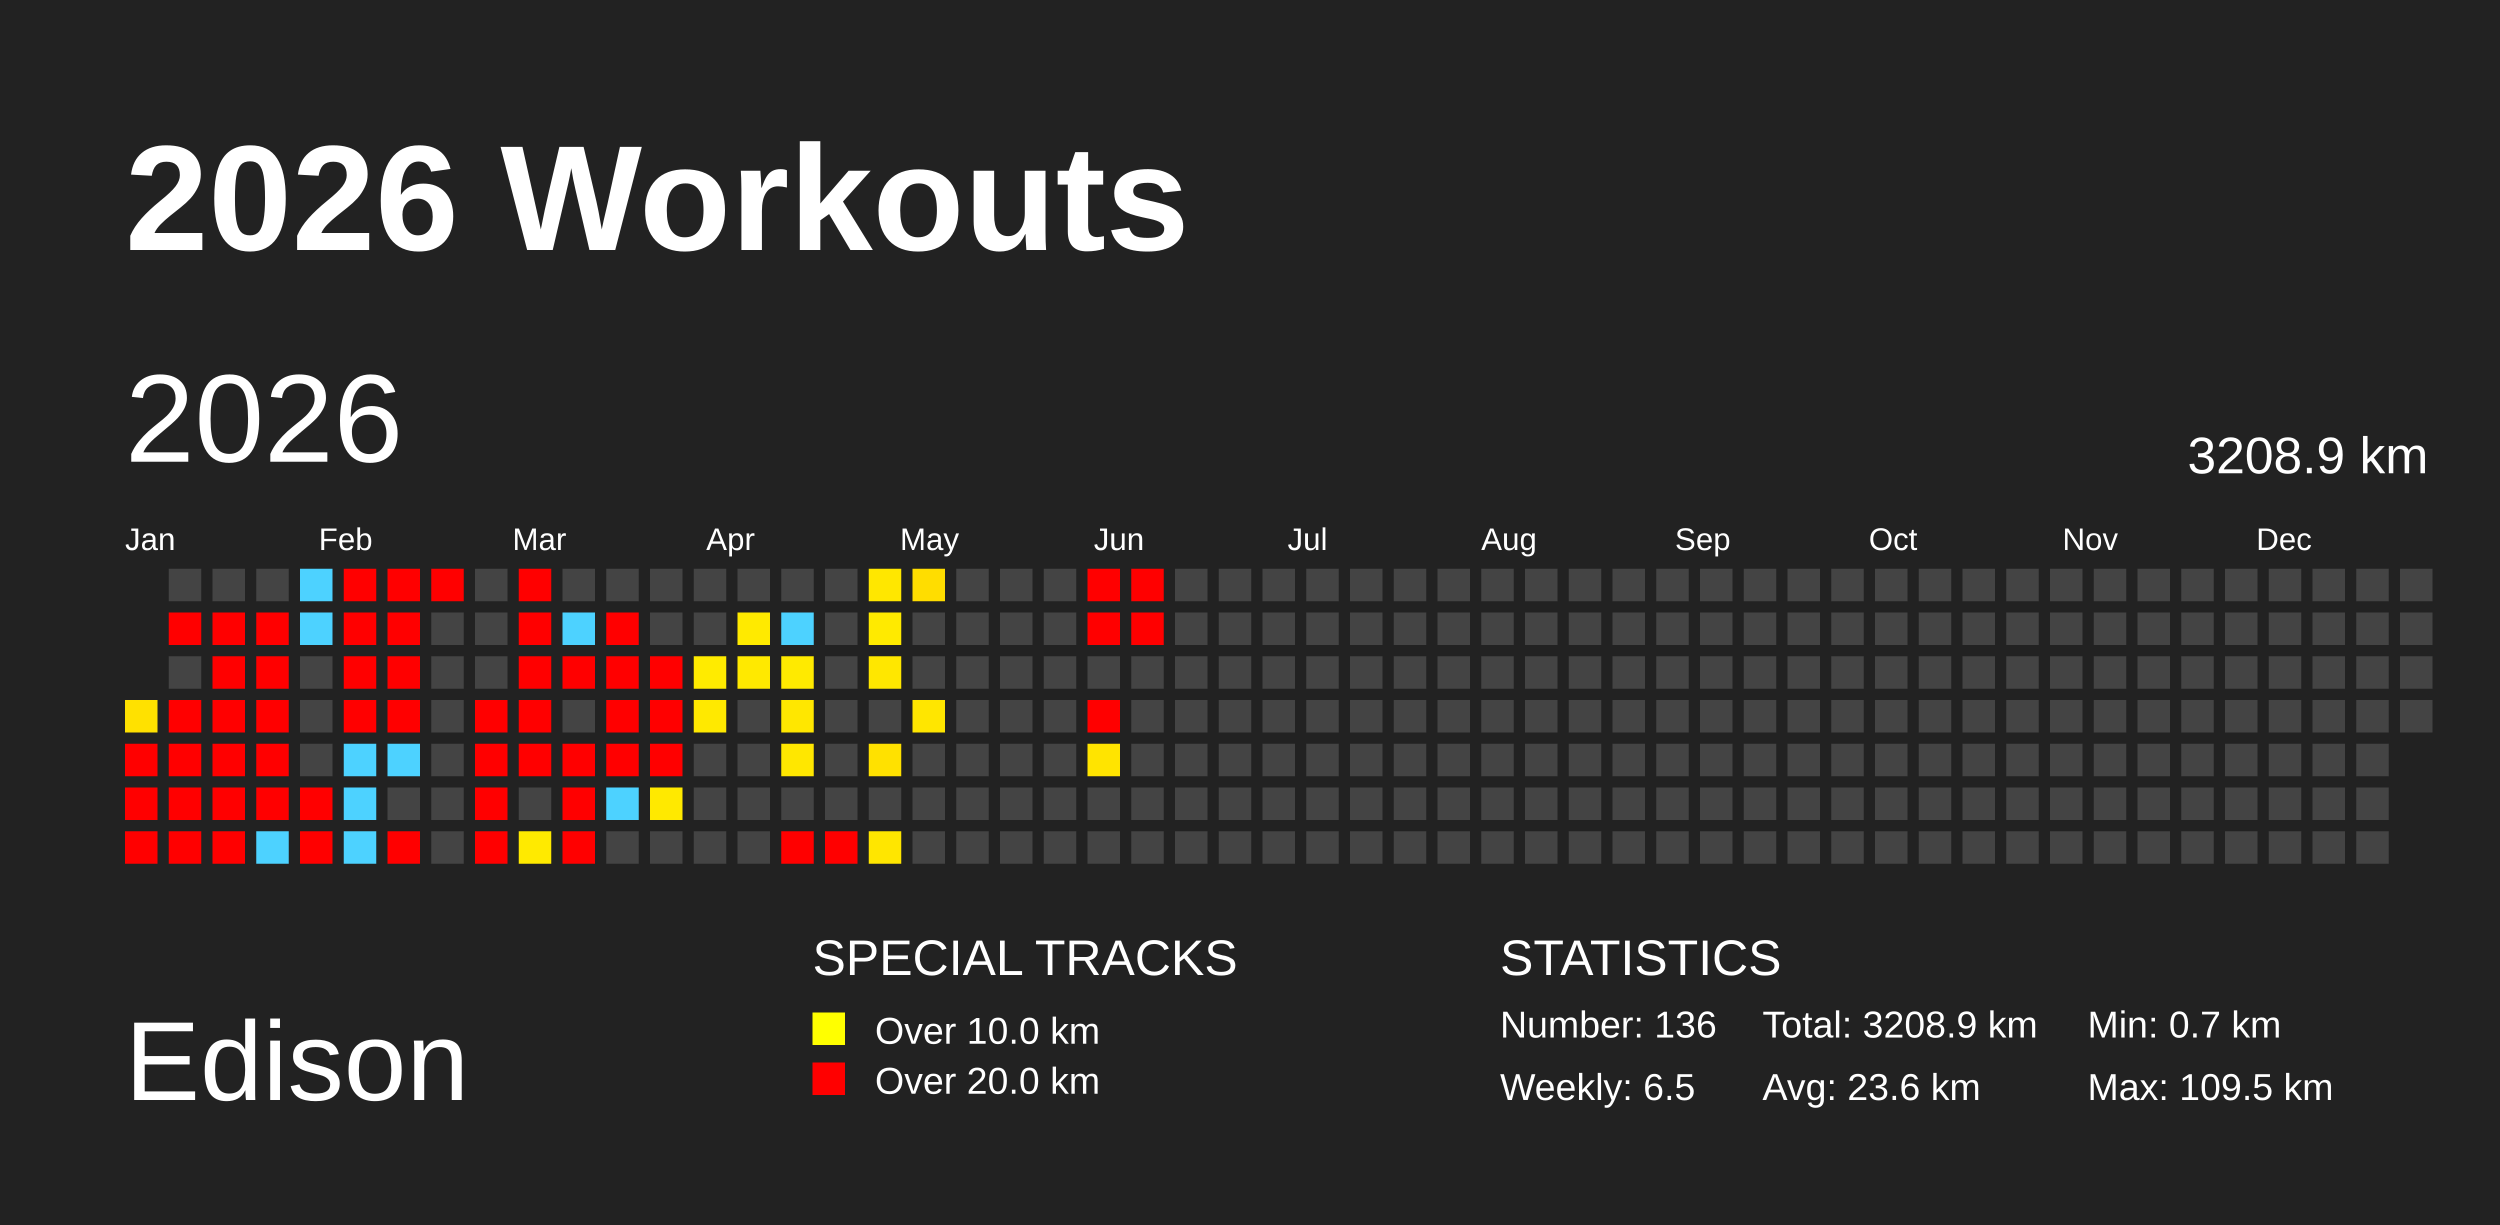
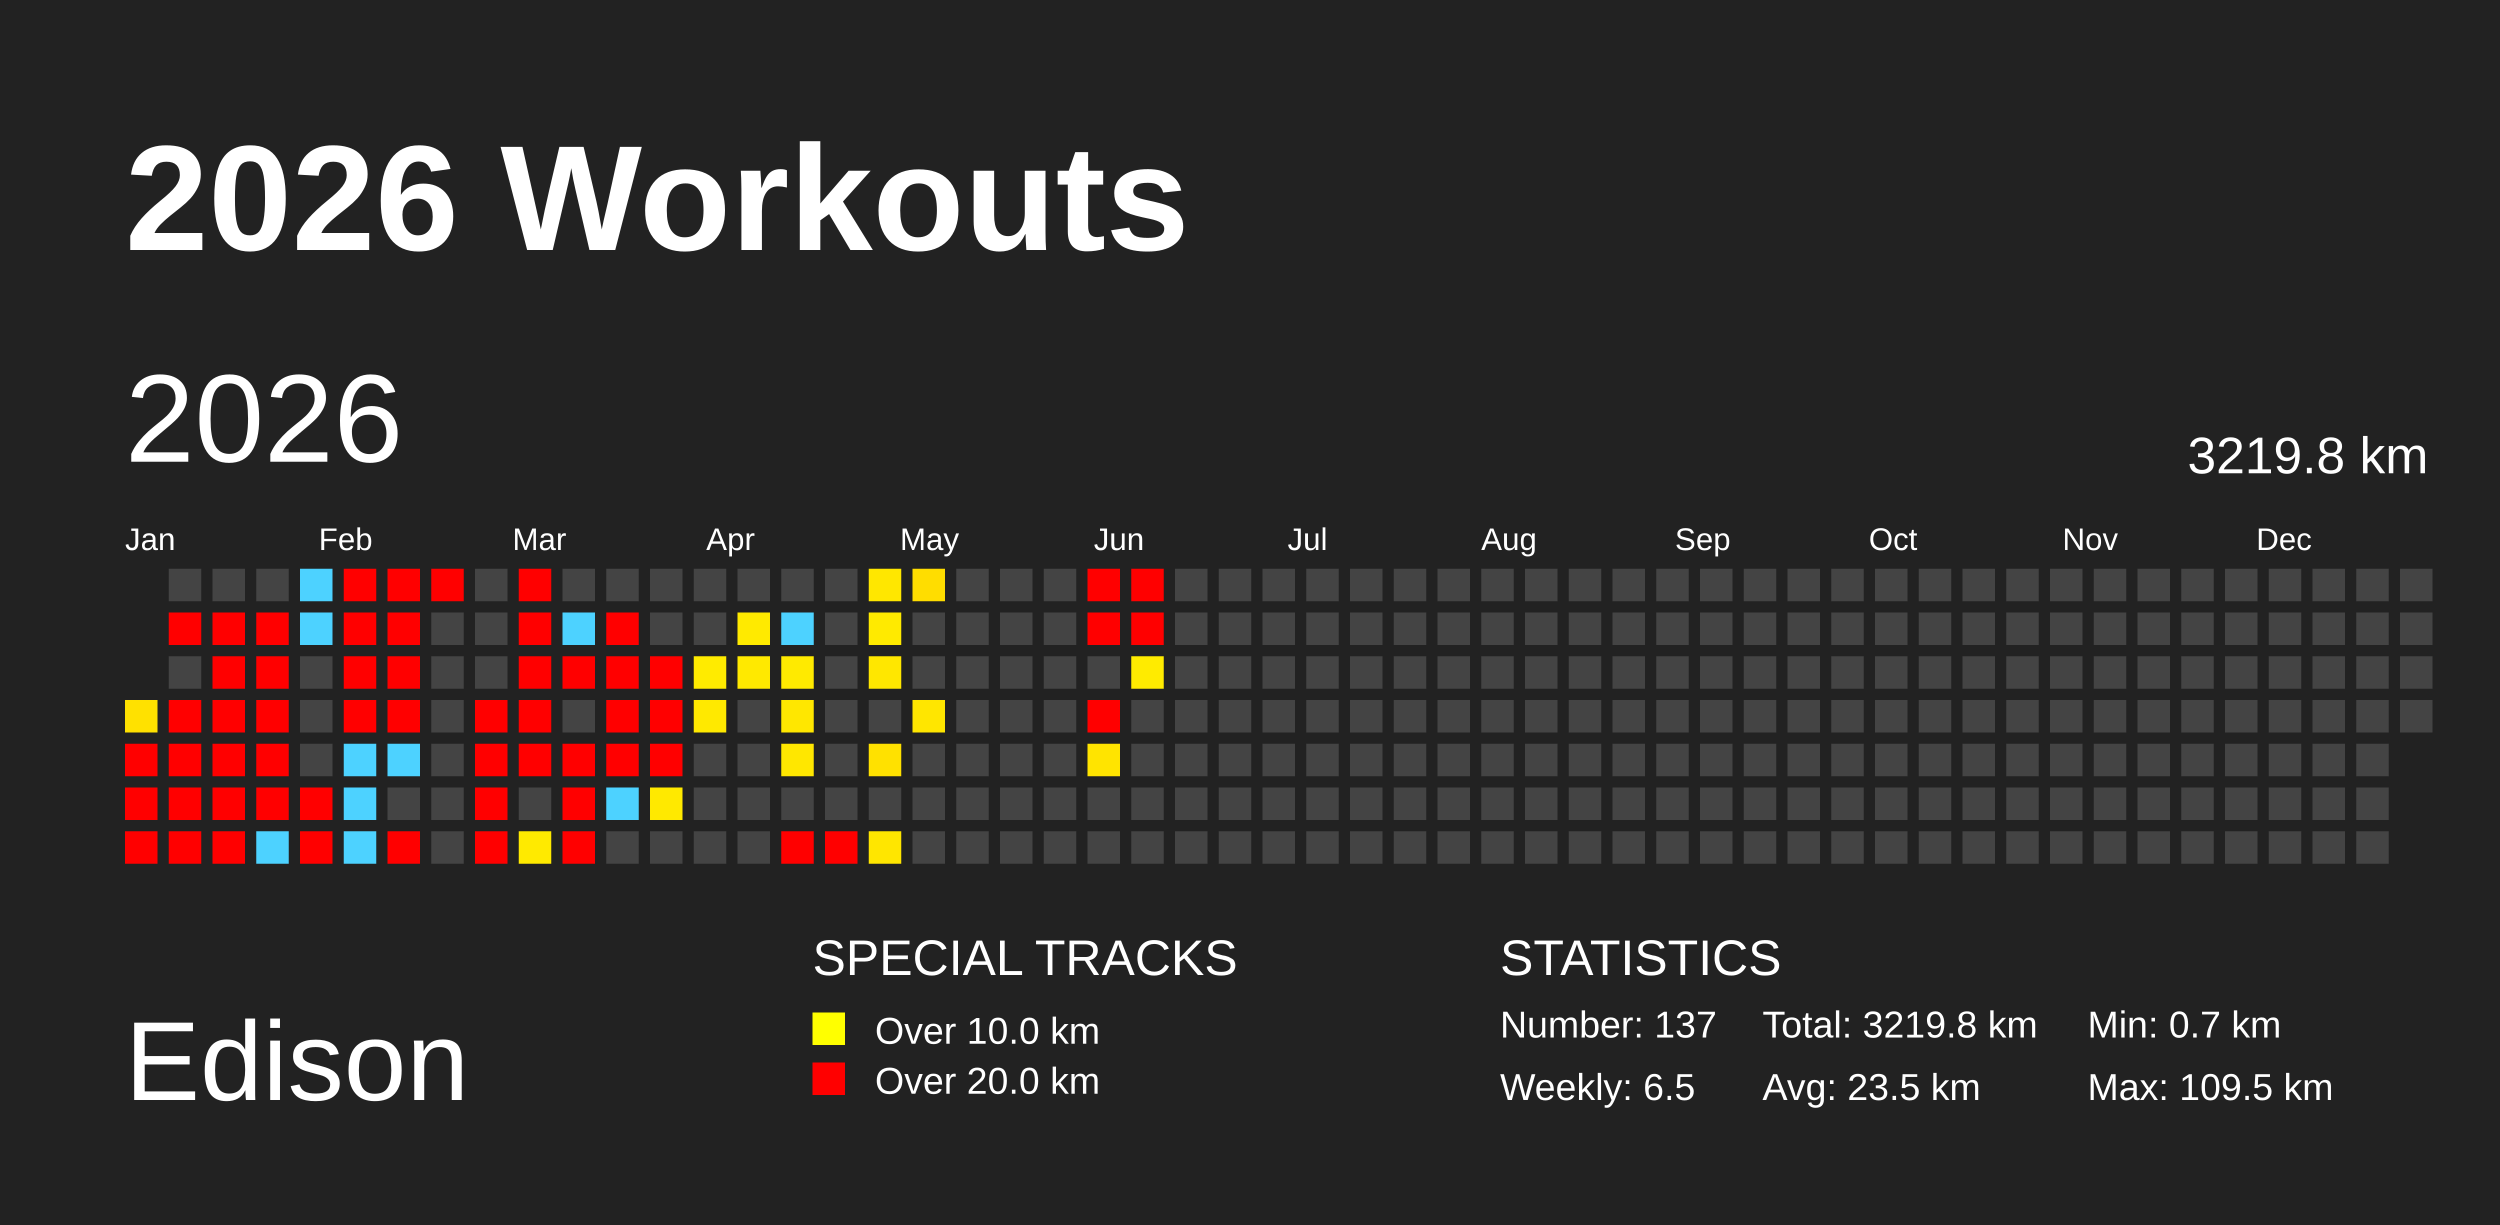
<svg xmlns="http://www.w3.org/2000/svg" baseProfile="full" height="98mm" version="1.1" viewBox="0,0,200,98" width="200mm">
  <defs />
  <rect fill="#222222" height="98" width="200" x="0" y="0" />
  <text fill="#FFFFFF" style="font-size:12px; font-family:Arial; font-weight:bold;" x="10" y="20">2026 Workouts</text>
  <text fill="#FFFFFF" style="font-size:9px; font-family:Arial" x="10" y="88">Edison</text>
  <text fill="#FFFFFF" style="font-size:4px; font-family:Arial" x="65" y="78">SPECIAL TRACKS</text>
  <rect fill="yellow" height="2.6" width="2.6" x="65" y="81" />
  <text fill="#FFFFFF" style="font-size:3px; font-family:Arial" x="70" y="83.5">Over 10.0 km</text>
  <rect fill="red" height="2.6" width="2.6" x="65" y="85" />
  <text fill="#FFFFFF" style="font-size:3px; font-family:Arial" x="70" y="87.5">Over 20.0 km</text>
  <text fill="#FFFFFF" style="font-size:4px; font-family:Arial" x="120" y="78">STATISTICS</text>
-   <text fill="#FFFFFF" style="font-size:3px; font-family:Arial" x="120" y="83">Number: 136</text>
+   <text fill="#FFFFFF" style="font-size:3px; font-family:Arial" x="120" y="83">Number: 137</text>
  <text fill="#FFFFFF" style="font-size:3px; font-family:Arial" x="120" y="88">Weekly: 6.5</text>
-   <text fill="#FFFFFF" style="font-size:3px; font-family:Arial" x="141" y="83">Total: 3208.9 km</text>
-   <text fill="#FFFFFF" style="font-size:3px; font-family:Arial" x="141" y="88">Avg: 23.6 km</text>
+   <text fill="#FFFFFF" style="font-size:3px; font-family:Arial" x="141" y="83">Total: 3219.8 km</text>
+   <text fill="#FFFFFF" style="font-size:3px; font-family:Arial" x="141" y="88">Avg: 23.5 km</text>
  <text fill="#FFFFFF" style="font-size:3px; font-family:Arial" x="167" y="83">Min: 0.7 km</text>
  <text fill="#FFFFFF" style="font-size:3px; font-family:Arial" x="167" y="88">Max: 109.5 km</text>
  <text dominant-baseline="hanging" fill="#FFFFFF" style="font-size:10.0px; font-family:Arial;" x="10" y="30">2026</text>
-   <text dominant-baseline="hanging" fill="#FFFFFF" style="font-size:4.125px; font-family:Arial;" x="175" y="35">3208.9 km</text>
+   <text dominant-baseline="hanging" fill="#FFFFFF" style="font-size:4.125px; font-family:Arial;" x="175" y="35">3219.8 km</text>
  <text fill="#FFFFFF" style="font-size:2.5px; font-family:Arial" x="10.0" y="44">Jan</text>
  <text fill="#FFFFFF" style="font-size:2.5px; font-family:Arial" x="25.5" y="44">Feb</text>
  <text fill="#FFFFFF" style="font-size:2.5px; font-family:Arial" x="41.0" y="44">Mar</text>
  <text fill="#FFFFFF" style="font-size:2.5px; font-family:Arial" x="56.5" y="44">Apr</text>
  <text fill="#FFFFFF" style="font-size:2.5px; font-family:Arial" x="72.0" y="44">May</text>
  <text fill="#FFFFFF" style="font-size:2.5px; font-family:Arial" x="87.5" y="44">Jun</text>
  <text fill="#FFFFFF" style="font-size:2.5px; font-family:Arial" x="103.0" y="44">Jul</text>
  <text fill="#FFFFFF" style="font-size:2.5px; font-family:Arial" x="118.5" y="44">Aug</text>
  <text fill="#FFFFFF" style="font-size:2.5px; font-family:Arial" x="134.0" y="44">Sep</text>
  <text fill="#FFFFFF" style="font-size:2.5px; font-family:Arial" x="149.5" y="44">Oct</text>
  <text fill="#FFFFFF" style="font-size:2.5px; font-family:Arial" x="165.0" y="44">Nov</text>
  <text fill="#FFFFFF" style="font-size:2.5px; font-family:Arial" x="180.5" y="44">Dec</text>
  <rect fill="#ffe100" height="2.6" width="2.6" x="10.0" y="56.0" />
  <rect fill="red" height="2.6" width="2.6" x="10.0" y="59.5" />
  <rect fill="red" height="2.6" width="2.6" x="10.0" y="63.0" />
  <rect fill="red" height="2.6" width="2.6" x="10.0" y="66.5" />
  <rect fill="#444444" height="2.6" width="2.6" x="13.5" y="45.5" />
  <rect fill="red" height="2.6" width="2.6" x="13.5" y="49.0" />
  <rect fill="#444444" height="2.6" width="2.6" x="13.5" y="52.5" />
  <rect fill="red" height="2.6" width="2.6" x="13.5" y="56.0" />
  <rect fill="red" height="2.6" width="2.6" x="13.5" y="59.5" />
  <rect fill="red" height="2.6" width="2.6" x="13.5" y="63.0" />
  <rect fill="red" height="2.6" width="2.6" x="13.5" y="66.5" />
  <rect fill="#444444" height="2.6" width="2.6" x="17.0" y="45.5" />
  <rect fill="red" height="2.6" width="2.6" x="17.0" y="49.0" />
  <rect fill="red" height="2.6" width="2.6" x="17.0" y="52.5" />
  <rect fill="red" height="2.6" width="2.6" x="17.0" y="56.0" />
  <rect fill="red" height="2.6" width="2.6" x="17.0" y="59.5" />
  <rect fill="red" height="2.6" width="2.6" x="17.0" y="63.0" />
  <rect fill="red" height="2.6" width="2.6" x="17.0" y="66.5" />
  <rect fill="#444444" height="2.6" width="2.6" x="20.5" y="45.5" />
  <rect fill="red" height="2.6" width="2.6" x="20.5" y="49.0" />
  <rect fill="red" height="2.6" width="2.6" x="20.5" y="52.5" />
  <rect fill="red" height="2.6" width="2.6" x="20.5" y="56.0" />
  <rect fill="red" height="2.6" width="2.6" x="20.5" y="59.5" />
  <rect fill="red" height="2.6" width="2.6" x="20.5" y="63.0" />
  <rect fill="#4dd2ff" height="2.6" width="2.6" x="20.5" y="66.5" />
  <rect fill="#4dd2ff" height="2.6" width="2.6" x="24.0" y="45.5" />
  <rect fill="#4dd2ff" height="2.6" width="2.6" x="24.0" y="49.0" />
  <rect fill="#444444" height="2.6" width="2.6" x="24.0" y="52.5" />
  <rect fill="#444444" height="2.6" width="2.6" x="24.0" y="56.0" />
  <rect fill="#444444" height="2.6" width="2.6" x="24.0" y="59.5" />
  <rect fill="red" height="2.6" width="2.6" x="24.0" y="63.0" />
  <rect fill="red" height="2.6" width="2.6" x="24.0" y="66.5" />
  <rect fill="red" height="2.6" width="2.6" x="27.5" y="45.5" />
  <rect fill="red" height="2.6" width="2.6" x="27.5" y="49.0" />
  <rect fill="red" height="2.6" width="2.6" x="27.5" y="52.5" />
  <rect fill="red" height="2.6" width="2.6" x="27.5" y="56.0" />
  <rect fill="#4dd2ff" height="2.6" width="2.6" x="27.5" y="59.5" />
  <rect fill="#4dd2ff" height="2.6" width="2.6" x="27.5" y="63.0" />
  <rect fill="#4dd2ff" height="2.6" width="2.6" x="27.5" y="66.5" />
  <rect fill="red" height="2.6" width="2.6" x="31.0" y="45.5" />
  <rect fill="red" height="2.6" width="2.6" x="31.0" y="49.0" />
  <rect fill="red" height="2.6" width="2.6" x="31.0" y="52.5" />
  <rect fill="red" height="2.6" width="2.6" x="31.0" y="56.0" />
  <rect fill="#4dd2ff" height="2.6" width="2.6" x="31.0" y="59.5" />
  <rect fill="#444444" height="2.6" width="2.6" x="31.0" y="63.0" />
  <rect fill="red" height="2.6" width="2.6" x="31.0" y="66.5" />
  <rect fill="red" height="2.6" width="2.6" x="34.5" y="45.5" />
  <rect fill="#444444" height="2.6" width="2.6" x="34.5" y="49.0" />
  <rect fill="#444444" height="2.6" width="2.6" x="34.5" y="52.5" />
  <rect fill="#444444" height="2.6" width="2.6" x="34.5" y="56.0" />
  <rect fill="#444444" height="2.6" width="2.6" x="34.5" y="59.5" />
  <rect fill="#444444" height="2.6" width="2.6" x="34.5" y="63.0" />
  <rect fill="#444444" height="2.6" width="2.6" x="34.5" y="66.5" />
  <rect fill="#444444" height="2.6" width="2.6" x="38.0" y="45.5" />
  <rect fill="#444444" height="2.6" width="2.6" x="38.0" y="49.0" />
  <rect fill="#444444" height="2.6" width="2.6" x="38.0" y="52.5" />
  <rect fill="red" height="2.6" width="2.6" x="38.0" y="56.0" />
  <rect fill="red" height="2.6" width="2.6" x="38.0" y="59.5" />
  <rect fill="red" height="2.6" width="2.6" x="38.0" y="63.0" />
  <rect fill="red" height="2.6" width="2.6" x="38.0" y="66.5" />
  <rect fill="red" height="2.6" width="2.6" x="41.5" y="45.5" />
  <rect fill="red" height="2.6" width="2.6" x="41.5" y="49.0" />
  <rect fill="red" height="2.6" width="2.6" x="41.5" y="52.5" />
  <rect fill="red" height="2.6" width="2.6" x="41.5" y="56.0" />
  <rect fill="red" height="2.6" width="2.6" x="41.5" y="59.5" />
  <rect fill="#444444" height="2.6" width="2.6" x="41.5" y="63.0" />
  <rect fill="#ffea00" height="2.6" width="2.6" x="41.5" y="66.5" />
  <rect fill="#444444" height="2.6" width="2.6" x="45.0" y="45.5" />
  <rect fill="#4dd2ff" height="2.6" width="2.6" x="45.0" y="49.0" />
  <rect fill="red" height="2.6" width="2.6" x="45.0" y="52.5" />
  <rect fill="#444444" height="2.6" width="2.6" x="45.0" y="56.0" />
  <rect fill="red" height="2.6" width="2.6" x="45.0" y="59.5" />
  <rect fill="red" height="2.6" width="2.6" x="45.0" y="63.0" />
  <rect fill="red" height="2.6" width="2.6" x="45.0" y="66.5" />
  <rect fill="#444444" height="2.6" width="2.6" x="48.5" y="45.5" />
  <rect fill="red" height="2.6" width="2.6" x="48.5" y="49.0" />
  <rect fill="red" height="2.6" width="2.6" x="48.5" y="52.5" />
  <rect fill="red" height="2.6" width="2.6" x="48.5" y="56.0" />
  <rect fill="red" height="2.6" width="2.6" x="48.5" y="59.5" />
  <rect fill="#4dd2ff" height="2.6" width="2.6" x="48.5" y="63.0" />
  <rect fill="#444444" height="2.6" width="2.6" x="48.5" y="66.5" />
  <rect fill="#444444" height="2.6" width="2.6" x="52.0" y="45.5" />
  <rect fill="#444444" height="2.6" width="2.6" x="52.0" y="49.0" />
  <rect fill="red" height="2.6" width="2.6" x="52.0" y="52.5" />
  <rect fill="red" height="2.6" width="2.6" x="52.0" y="56.0" />
  <rect fill="red" height="2.6" width="2.6" x="52.0" y="59.5" />
  <rect fill="#ffe900" height="2.6" width="2.6" x="52.0" y="63.0" />
  <rect fill="#444444" height="2.6" width="2.6" x="52.0" y="66.5" />
  <rect fill="#444444" height="2.6" width="2.6" x="55.5" y="45.5" />
  <rect fill="#444444" height="2.6" width="2.6" x="55.5" y="49.0" />
  <rect fill="#ffeb00" height="2.6" width="2.6" x="55.5" y="52.5" />
  <rect fill="#ffe900" height="2.6" width="2.6" x="55.5" y="56.0" />
  <rect fill="#444444" height="2.6" width="2.6" x="55.5" y="59.5" />
  <rect fill="#444444" height="2.6" width="2.6" x="55.5" y="63.0" />
  <rect fill="#444444" height="2.6" width="2.6" x="55.5" y="66.5" />
  <rect fill="#444444" height="2.6" width="2.6" x="59.0" y="45.5" />
  <rect fill="#ffea00" height="2.6" width="2.6" x="59.0" y="49.0" />
  <rect fill="#ffe900" height="2.6" width="2.6" x="59.0" y="52.5" />
  <rect fill="#444444" height="2.6" width="2.6" x="59.0" y="56.0" />
  <rect fill="#444444" height="2.6" width="2.6" x="59.0" y="59.5" />
  <rect fill="#444444" height="2.6" width="2.6" x="59.0" y="63.0" />
  <rect fill="#444444" height="2.6" width="2.6" x="59.0" y="66.5" />
  <rect fill="#444444" height="2.6" width="2.6" x="62.5" y="45.5" />
  <rect fill="#4dd2ff" height="2.6" width="2.6" x="62.5" y="49.0" />
  <rect fill="#ffea00" height="2.6" width="2.6" x="62.5" y="52.5" />
  <rect fill="#ffe700" height="2.6" width="2.6" x="62.5" y="56.0" />
  <rect fill="#ffe700" height="2.6" width="2.6" x="62.5" y="59.5" />
  <rect fill="#444444" height="2.6" width="2.6" x="62.5" y="63.0" />
  <rect fill="red" height="2.6" width="2.6" x="62.5" y="66.5" />
  <rect fill="#444444" height="2.6" width="2.6" x="66.0" y="45.5" />
  <rect fill="#444444" height="2.6" width="2.6" x="66.0" y="49.0" />
  <rect fill="#444444" height="2.6" width="2.6" x="66.0" y="52.5" />
  <rect fill="#444444" height="2.6" width="2.6" x="66.0" y="56.0" />
  <rect fill="#444444" height="2.6" width="2.6" x="66.0" y="59.5" />
  <rect fill="#444444" height="2.6" width="2.6" x="66.0" y="63.0" />
  <rect fill="red" height="2.6" width="2.6" x="66.0" y="66.5" />
  <rect fill="#ffe700" height="2.6" width="2.6" x="69.5" y="45.5" />
  <rect fill="#ffea00" height="2.6" width="2.6" x="69.5" y="49.0" />
  <rect fill="#ffe700" height="2.6" width="2.6" x="69.5" y="52.5" />
  <rect fill="#444444" height="2.6" width="2.6" x="69.5" y="56.0" />
  <rect fill="#ffe100" height="2.6" width="2.6" x="69.5" y="59.5" />
  <rect fill="#444444" height="2.6" width="2.6" x="69.5" y="63.0" />
  <rect fill="#ffe600" height="2.6" width="2.6" x="69.5" y="66.5" />
  <rect fill="#ffdd00" height="2.6" width="2.6" x="73.0" y="45.5" />
  <rect fill="#444444" height="2.6" width="2.6" x="73.0" y="49.0" />
  <rect fill="#444444" height="2.6" width="2.6" x="73.0" y="52.5" />
  <rect fill="#ffe600" height="2.6" width="2.6" x="73.0" y="56.0" />
  <rect fill="#444444" height="2.6" width="2.6" x="73.0" y="59.5" />
  <rect fill="#444444" height="2.6" width="2.6" x="73.0" y="63.0" />
  <rect fill="#444444" height="2.6" width="2.6" x="73.0" y="66.5" />
  <rect fill="#444444" height="2.6" width="2.6" x="76.5" y="45.5" />
  <rect fill="#444444" height="2.6" width="2.6" x="76.5" y="49.0" />
  <rect fill="#444444" height="2.6" width="2.6" x="76.5" y="52.5" />
  <rect fill="#444444" height="2.6" width="2.6" x="76.5" y="56.0" />
  <rect fill="#444444" height="2.6" width="2.6" x="76.5" y="59.5" />
  <rect fill="#444444" height="2.6" width="2.6" x="76.5" y="63.0" />
  <rect fill="#444444" height="2.6" width="2.6" x="76.5" y="66.5" />
  <rect fill="#444444" height="2.6" width="2.6" x="80.0" y="45.5" />
  <rect fill="#444444" height="2.6" width="2.6" x="80.0" y="49.0" />
  <rect fill="#444444" height="2.6" width="2.6" x="80.0" y="52.5" />
  <rect fill="#444444" height="2.6" width="2.6" x="80.0" y="56.0" />
  <rect fill="#444444" height="2.6" width="2.6" x="80.0" y="59.5" />
  <rect fill="#444444" height="2.6" width="2.6" x="80.0" y="63.0" />
  <rect fill="#444444" height="2.6" width="2.6" x="80.0" y="66.5" />
  <rect fill="#444444" height="2.6" width="2.6" x="83.5" y="45.5" />
  <rect fill="#444444" height="2.6" width="2.6" x="83.5" y="49.0" />
  <rect fill="#444444" height="2.6" width="2.6" x="83.5" y="52.5" />
  <rect fill="#444444" height="2.6" width="2.6" x="83.5" y="56.0" />
  <rect fill="#444444" height="2.6" width="2.6" x="83.5" y="59.5" />
  <rect fill="#444444" height="2.6" width="2.6" x="83.5" y="63.0" />
  <rect fill="#444444" height="2.6" width="2.6" x="83.5" y="66.5" />
  <rect fill="red" height="2.6" width="2.6" x="87.0" y="45.5" />
  <rect fill="red" height="2.6" width="2.6" x="87.0" y="49.0" />
  <rect fill="#444444" height="2.6" width="2.6" x="87.0" y="52.5" />
  <rect fill="red" height="2.6" width="2.6" x="87.0" y="56.0" />
  <rect fill="#ffe400" height="2.6" width="2.6" x="87.0" y="59.5" />
  <rect fill="#444444" height="2.6" width="2.6" x="87.0" y="63.0" />
  <rect fill="#444444" height="2.6" width="2.6" x="87.0" y="66.5" />
  <rect fill="red" height="2.6" width="2.6" x="90.5" y="45.5" />
  <rect fill="red" height="2.6" width="2.6" x="90.5" y="49.0" />
-   <rect fill="#444444" height="2.6" width="2.6" x="90.5" y="52.5" />
+   <rect fill="#ffeb00" height="2.6" width="2.6" x="90.5" y="52.5" />
  <rect fill="#444444" height="2.6" width="2.6" x="90.5" y="56.0" />
  <rect fill="#444444" height="2.6" width="2.6" x="90.5" y="59.5" />
  <rect fill="#444444" height="2.6" width="2.6" x="90.5" y="63.0" />
  <rect fill="#444444" height="2.6" width="2.6" x="90.5" y="66.5" />
  <rect fill="#444444" height="2.6" width="2.6" x="94.0" y="45.5" />
  <rect fill="#444444" height="2.6" width="2.6" x="94.0" y="49.0" />
  <rect fill="#444444" height="2.6" width="2.6" x="94.0" y="52.5" />
  <rect fill="#444444" height="2.6" width="2.6" x="94.0" y="56.0" />
  <rect fill="#444444" height="2.6" width="2.6" x="94.0" y="59.5" />
  <rect fill="#444444" height="2.6" width="2.6" x="94.0" y="63.0" />
  <rect fill="#444444" height="2.6" width="2.6" x="94.0" y="66.5" />
  <rect fill="#444444" height="2.6" width="2.6" x="97.5" y="45.5" />
  <rect fill="#444444" height="2.6" width="2.6" x="97.5" y="49.0" />
  <rect fill="#444444" height="2.6" width="2.6" x="97.5" y="52.5" />
  <rect fill="#444444" height="2.6" width="2.6" x="97.5" y="56.0" />
  <rect fill="#444444" height="2.6" width="2.6" x="97.5" y="59.5" />
  <rect fill="#444444" height="2.6" width="2.6" x="97.5" y="63.0" />
  <rect fill="#444444" height="2.6" width="2.6" x="97.5" y="66.5" />
  <rect fill="#444444" height="2.6" width="2.6" x="101.0" y="45.5" />
  <rect fill="#444444" height="2.6" width="2.6" x="101.0" y="49.0" />
  <rect fill="#444444" height="2.6" width="2.6" x="101.0" y="52.5" />
  <rect fill="#444444" height="2.6" width="2.6" x="101.0" y="56.0" />
  <rect fill="#444444" height="2.6" width="2.6" x="101.0" y="59.5" />
  <rect fill="#444444" height="2.6" width="2.6" x="101.0" y="63.0" />
  <rect fill="#444444" height="2.6" width="2.6" x="101.0" y="66.5" />
  <rect fill="#444444" height="2.6" width="2.6" x="104.5" y="45.5" />
  <rect fill="#444444" height="2.6" width="2.6" x="104.5" y="49.0" />
  <rect fill="#444444" height="2.6" width="2.6" x="104.5" y="52.5" />
  <rect fill="#444444" height="2.6" width="2.6" x="104.5" y="56.0" />
  <rect fill="#444444" height="2.6" width="2.6" x="104.5" y="59.5" />
  <rect fill="#444444" height="2.6" width="2.6" x="104.5" y="63.0" />
  <rect fill="#444444" height="2.6" width="2.6" x="104.5" y="66.5" />
  <rect fill="#444444" height="2.6" width="2.6" x="108.0" y="45.5" />
  <rect fill="#444444" height="2.6" width="2.6" x="108.0" y="49.0" />
  <rect fill="#444444" height="2.6" width="2.6" x="108.0" y="52.5" />
  <rect fill="#444444" height="2.6" width="2.6" x="108.0" y="56.0" />
  <rect fill="#444444" height="2.6" width="2.6" x="108.0" y="59.5" />
  <rect fill="#444444" height="2.6" width="2.6" x="108.0" y="63.0" />
  <rect fill="#444444" height="2.6" width="2.6" x="108.0" y="66.5" />
  <rect fill="#444444" height="2.6" width="2.6" x="111.5" y="45.5" />
  <rect fill="#444444" height="2.6" width="2.6" x="111.5" y="49.0" />
  <rect fill="#444444" height="2.6" width="2.6" x="111.5" y="52.5" />
  <rect fill="#444444" height="2.6" width="2.6" x="111.5" y="56.0" />
  <rect fill="#444444" height="2.6" width="2.6" x="111.5" y="59.5" />
  <rect fill="#444444" height="2.6" width="2.6" x="111.5" y="63.0" />
  <rect fill="#444444" height="2.6" width="2.6" x="111.5" y="66.5" />
  <rect fill="#444444" height="2.6" width="2.6" x="115.0" y="45.5" />
  <rect fill="#444444" height="2.6" width="2.6" x="115.0" y="49.0" />
  <rect fill="#444444" height="2.6" width="2.6" x="115.0" y="52.5" />
  <rect fill="#444444" height="2.6" width="2.6" x="115.0" y="56.0" />
  <rect fill="#444444" height="2.6" width="2.6" x="115.0" y="59.5" />
  <rect fill="#444444" height="2.6" width="2.6" x="115.0" y="63.0" />
  <rect fill="#444444" height="2.6" width="2.6" x="115.0" y="66.5" />
  <rect fill="#444444" height="2.6" width="2.6" x="118.5" y="45.5" />
  <rect fill="#444444" height="2.6" width="2.6" x="118.5" y="49.0" />
  <rect fill="#444444" height="2.6" width="2.6" x="118.5" y="52.5" />
  <rect fill="#444444" height="2.6" width="2.6" x="118.5" y="56.0" />
  <rect fill="#444444" height="2.6" width="2.6" x="118.5" y="59.5" />
  <rect fill="#444444" height="2.6" width="2.6" x="118.5" y="63.0" />
  <rect fill="#444444" height="2.6" width="2.6" x="118.5" y="66.5" />
  <rect fill="#444444" height="2.6" width="2.6" x="122.0" y="45.5" />
  <rect fill="#444444" height="2.6" width="2.6" x="122.0" y="49.0" />
  <rect fill="#444444" height="2.6" width="2.6" x="122.0" y="52.5" />
  <rect fill="#444444" height="2.6" width="2.6" x="122.0" y="56.0" />
  <rect fill="#444444" height="2.6" width="2.6" x="122.0" y="59.5" />
  <rect fill="#444444" height="2.6" width="2.6" x="122.0" y="63.0" />
  <rect fill="#444444" height="2.6" width="2.6" x="122.0" y="66.5" />
  <rect fill="#444444" height="2.6" width="2.6" x="125.5" y="45.5" />
  <rect fill="#444444" height="2.6" width="2.6" x="125.5" y="49.0" />
  <rect fill="#444444" height="2.6" width="2.6" x="125.5" y="52.5" />
  <rect fill="#444444" height="2.6" width="2.6" x="125.5" y="56.0" />
  <rect fill="#444444" height="2.6" width="2.6" x="125.5" y="59.5" />
  <rect fill="#444444" height="2.6" width="2.6" x="125.5" y="63.0" />
  <rect fill="#444444" height="2.6" width="2.6" x="125.5" y="66.5" />
  <rect fill="#444444" height="2.6" width="2.6" x="129.0" y="45.5" />
  <rect fill="#444444" height="2.6" width="2.6" x="129.0" y="49.0" />
  <rect fill="#444444" height="2.6" width="2.6" x="129.0" y="52.5" />
  <rect fill="#444444" height="2.6" width="2.6" x="129.0" y="56.0" />
  <rect fill="#444444" height="2.6" width="2.6" x="129.0" y="59.5" />
  <rect fill="#444444" height="2.6" width="2.6" x="129.0" y="63.0" />
  <rect fill="#444444" height="2.6" width="2.6" x="129.0" y="66.5" />
  <rect fill="#444444" height="2.6" width="2.6" x="132.5" y="45.5" />
  <rect fill="#444444" height="2.6" width="2.6" x="132.5" y="49.0" />
  <rect fill="#444444" height="2.6" width="2.6" x="132.5" y="52.5" />
  <rect fill="#444444" height="2.6" width="2.6" x="132.5" y="56.0" />
  <rect fill="#444444" height="2.6" width="2.6" x="132.5" y="59.5" />
  <rect fill="#444444" height="2.6" width="2.6" x="132.5" y="63.0" />
  <rect fill="#444444" height="2.6" width="2.6" x="132.5" y="66.5" />
  <rect fill="#444444" height="2.6" width="2.6" x="136.0" y="45.5" />
  <rect fill="#444444" height="2.6" width="2.6" x="136.0" y="49.0" />
  <rect fill="#444444" height="2.6" width="2.6" x="136.0" y="52.5" />
  <rect fill="#444444" height="2.6" width="2.6" x="136.0" y="56.0" />
  <rect fill="#444444" height="2.6" width="2.6" x="136.0" y="59.5" />
  <rect fill="#444444" height="2.6" width="2.6" x="136.0" y="63.0" />
  <rect fill="#444444" height="2.6" width="2.6" x="136.0" y="66.5" />
  <rect fill="#444444" height="2.6" width="2.6" x="139.5" y="45.5" />
  <rect fill="#444444" height="2.6" width="2.6" x="139.5" y="49.0" />
  <rect fill="#444444" height="2.6" width="2.6" x="139.5" y="52.5" />
  <rect fill="#444444" height="2.6" width="2.6" x="139.5" y="56.0" />
  <rect fill="#444444" height="2.6" width="2.6" x="139.5" y="59.5" />
  <rect fill="#444444" height="2.6" width="2.6" x="139.5" y="63.0" />
  <rect fill="#444444" height="2.6" width="2.6" x="139.5" y="66.5" />
  <rect fill="#444444" height="2.6" width="2.6" x="143.0" y="45.5" />
  <rect fill="#444444" height="2.6" width="2.6" x="143.0" y="49.0" />
  <rect fill="#444444" height="2.6" width="2.6" x="143.0" y="52.5" />
  <rect fill="#444444" height="2.6" width="2.6" x="143.0" y="56.0" />
  <rect fill="#444444" height="2.6" width="2.6" x="143.0" y="59.5" />
  <rect fill="#444444" height="2.6" width="2.6" x="143.0" y="63.0" />
  <rect fill="#444444" height="2.6" width="2.6" x="143.0" y="66.5" />
  <rect fill="#444444" height="2.6" width="2.6" x="146.5" y="45.5" />
  <rect fill="#444444" height="2.6" width="2.6" x="146.5" y="49.0" />
  <rect fill="#444444" height="2.6" width="2.6" x="146.5" y="52.5" />
  <rect fill="#444444" height="2.6" width="2.6" x="146.5" y="56.0" />
  <rect fill="#444444" height="2.6" width="2.6" x="146.5" y="59.5" />
  <rect fill="#444444" height="2.6" width="2.6" x="146.5" y="63.0" />
  <rect fill="#444444" height="2.6" width="2.6" x="146.5" y="66.5" />
  <rect fill="#444444" height="2.6" width="2.6" x="150.0" y="45.5" />
  <rect fill="#444444" height="2.6" width="2.6" x="150.0" y="49.0" />
  <rect fill="#444444" height="2.6" width="2.6" x="150.0" y="52.5" />
  <rect fill="#444444" height="2.6" width="2.6" x="150.0" y="56.0" />
  <rect fill="#444444" height="2.6" width="2.6" x="150.0" y="59.5" />
  <rect fill="#444444" height="2.6" width="2.6" x="150.0" y="63.0" />
  <rect fill="#444444" height="2.6" width="2.6" x="150.0" y="66.5" />
  <rect fill="#444444" height="2.6" width="2.6" x="153.5" y="45.5" />
  <rect fill="#444444" height="2.6" width="2.6" x="153.5" y="49.0" />
  <rect fill="#444444" height="2.6" width="2.6" x="153.5" y="52.5" />
  <rect fill="#444444" height="2.6" width="2.6" x="153.5" y="56.0" />
  <rect fill="#444444" height="2.6" width="2.6" x="153.5" y="59.5" />
  <rect fill="#444444" height="2.6" width="2.6" x="153.5" y="63.0" />
  <rect fill="#444444" height="2.6" width="2.6" x="153.5" y="66.5" />
  <rect fill="#444444" height="2.6" width="2.6" x="157.0" y="45.5" />
  <rect fill="#444444" height="2.6" width="2.6" x="157.0" y="49.0" />
  <rect fill="#444444" height="2.6" width="2.6" x="157.0" y="52.5" />
  <rect fill="#444444" height="2.6" width="2.6" x="157.0" y="56.0" />
  <rect fill="#444444" height="2.6" width="2.6" x="157.0" y="59.5" />
  <rect fill="#444444" height="2.6" width="2.6" x="157.0" y="63.0" />
  <rect fill="#444444" height="2.6" width="2.6" x="157.0" y="66.5" />
  <rect fill="#444444" height="2.6" width="2.6" x="160.5" y="45.5" />
  <rect fill="#444444" height="2.6" width="2.6" x="160.5" y="49.0" />
  <rect fill="#444444" height="2.6" width="2.6" x="160.5" y="52.5" />
  <rect fill="#444444" height="2.6" width="2.6" x="160.5" y="56.0" />
  <rect fill="#444444" height="2.6" width="2.6" x="160.5" y="59.5" />
  <rect fill="#444444" height="2.6" width="2.6" x="160.5" y="63.0" />
  <rect fill="#444444" height="2.6" width="2.6" x="160.5" y="66.5" />
  <rect fill="#444444" height="2.6" width="2.6" x="164.0" y="45.5" />
  <rect fill="#444444" height="2.6" width="2.6" x="164.0" y="49.0" />
  <rect fill="#444444" height="2.6" width="2.6" x="164.0" y="52.5" />
  <rect fill="#444444" height="2.6" width="2.6" x="164.0" y="56.0" />
  <rect fill="#444444" height="2.6" width="2.6" x="164.0" y="59.5" />
  <rect fill="#444444" height="2.6" width="2.6" x="164.0" y="63.0" />
  <rect fill="#444444" height="2.6" width="2.6" x="164.0" y="66.5" />
  <rect fill="#444444" height="2.6" width="2.6" x="167.5" y="45.5" />
  <rect fill="#444444" height="2.6" width="2.6" x="167.5" y="49.0" />
  <rect fill="#444444" height="2.6" width="2.6" x="167.5" y="52.5" />
  <rect fill="#444444" height="2.6" width="2.6" x="167.5" y="56.0" />
  <rect fill="#444444" height="2.6" width="2.6" x="167.5" y="59.5" />
  <rect fill="#444444" height="2.6" width="2.6" x="167.5" y="63.0" />
  <rect fill="#444444" height="2.6" width="2.6" x="167.5" y="66.5" />
  <rect fill="#444444" height="2.6" width="2.6" x="171.0" y="45.5" />
  <rect fill="#444444" height="2.6" width="2.6" x="171.0" y="49.0" />
  <rect fill="#444444" height="2.6" width="2.6" x="171.0" y="52.5" />
  <rect fill="#444444" height="2.6" width="2.6" x="171.0" y="56.0" />
  <rect fill="#444444" height="2.6" width="2.6" x="171.0" y="59.5" />
  <rect fill="#444444" height="2.6" width="2.6" x="171.0" y="63.0" />
  <rect fill="#444444" height="2.6" width="2.6" x="171.0" y="66.5" />
  <rect fill="#444444" height="2.6" width="2.6" x="174.5" y="45.5" />
  <rect fill="#444444" height="2.6" width="2.6" x="174.5" y="49.0" />
  <rect fill="#444444" height="2.6" width="2.6" x="174.5" y="52.5" />
  <rect fill="#444444" height="2.6" width="2.6" x="174.5" y="56.0" />
  <rect fill="#444444" height="2.6" width="2.6" x="174.5" y="59.5" />
  <rect fill="#444444" height="2.6" width="2.6" x="174.5" y="63.0" />
  <rect fill="#444444" height="2.6" width="2.6" x="174.5" y="66.5" />
  <rect fill="#444444" height="2.6" width="2.6" x="178.0" y="45.5" />
  <rect fill="#444444" height="2.6" width="2.6" x="178.0" y="49.0" />
  <rect fill="#444444" height="2.6" width="2.6" x="178.0" y="52.5" />
  <rect fill="#444444" height="2.6" width="2.6" x="178.0" y="56.0" />
  <rect fill="#444444" height="2.6" width="2.6" x="178.0" y="59.5" />
  <rect fill="#444444" height="2.6" width="2.6" x="178.0" y="63.0" />
  <rect fill="#444444" height="2.6" width="2.6" x="178.0" y="66.5" />
  <rect fill="#444444" height="2.6" width="2.6" x="181.5" y="45.5" />
  <rect fill="#444444" height="2.6" width="2.6" x="181.5" y="49.0" />
  <rect fill="#444444" height="2.6" width="2.6" x="181.5" y="52.5" />
  <rect fill="#444444" height="2.6" width="2.6" x="181.5" y="56.0" />
  <rect fill="#444444" height="2.6" width="2.6" x="181.5" y="59.5" />
  <rect fill="#444444" height="2.6" width="2.6" x="181.5" y="63.0" />
  <rect fill="#444444" height="2.6" width="2.6" x="181.5" y="66.5" />
  <rect fill="#444444" height="2.6" width="2.6" x="185.0" y="45.5" />
  <rect fill="#444444" height="2.6" width="2.6" x="185.0" y="49.0" />
  <rect fill="#444444" height="2.6" width="2.6" x="185.0" y="52.5" />
  <rect fill="#444444" height="2.6" width="2.6" x="185.0" y="56.0" />
  <rect fill="#444444" height="2.6" width="2.6" x="185.0" y="59.5" />
  <rect fill="#444444" height="2.6" width="2.6" x="185.0" y="63.0" />
  <rect fill="#444444" height="2.6" width="2.6" x="185.0" y="66.5" />
  <rect fill="#444444" height="2.6" width="2.6" x="188.5" y="45.5" />
  <rect fill="#444444" height="2.6" width="2.6" x="188.5" y="49.0" />
  <rect fill="#444444" height="2.6" width="2.6" x="188.5" y="52.5" />
  <rect fill="#444444" height="2.6" width="2.6" x="188.5" y="56.0" />
  <rect fill="#444444" height="2.6" width="2.6" x="188.5" y="59.5" />
  <rect fill="#444444" height="2.6" width="2.6" x="188.5" y="63.0" />
  <rect fill="#444444" height="2.6" width="2.6" x="188.5" y="66.5" />
  <rect fill="#444444" height="2.6" width="2.6" x="192.0" y="45.5" />
  <rect fill="#444444" height="2.6" width="2.6" x="192.0" y="49.0" />
  <rect fill="#444444" height="2.6" width="2.6" x="192.0" y="52.5" />
  <rect fill="#444444" height="2.6" width="2.6" x="192.0" y="56.0" />
</svg>
